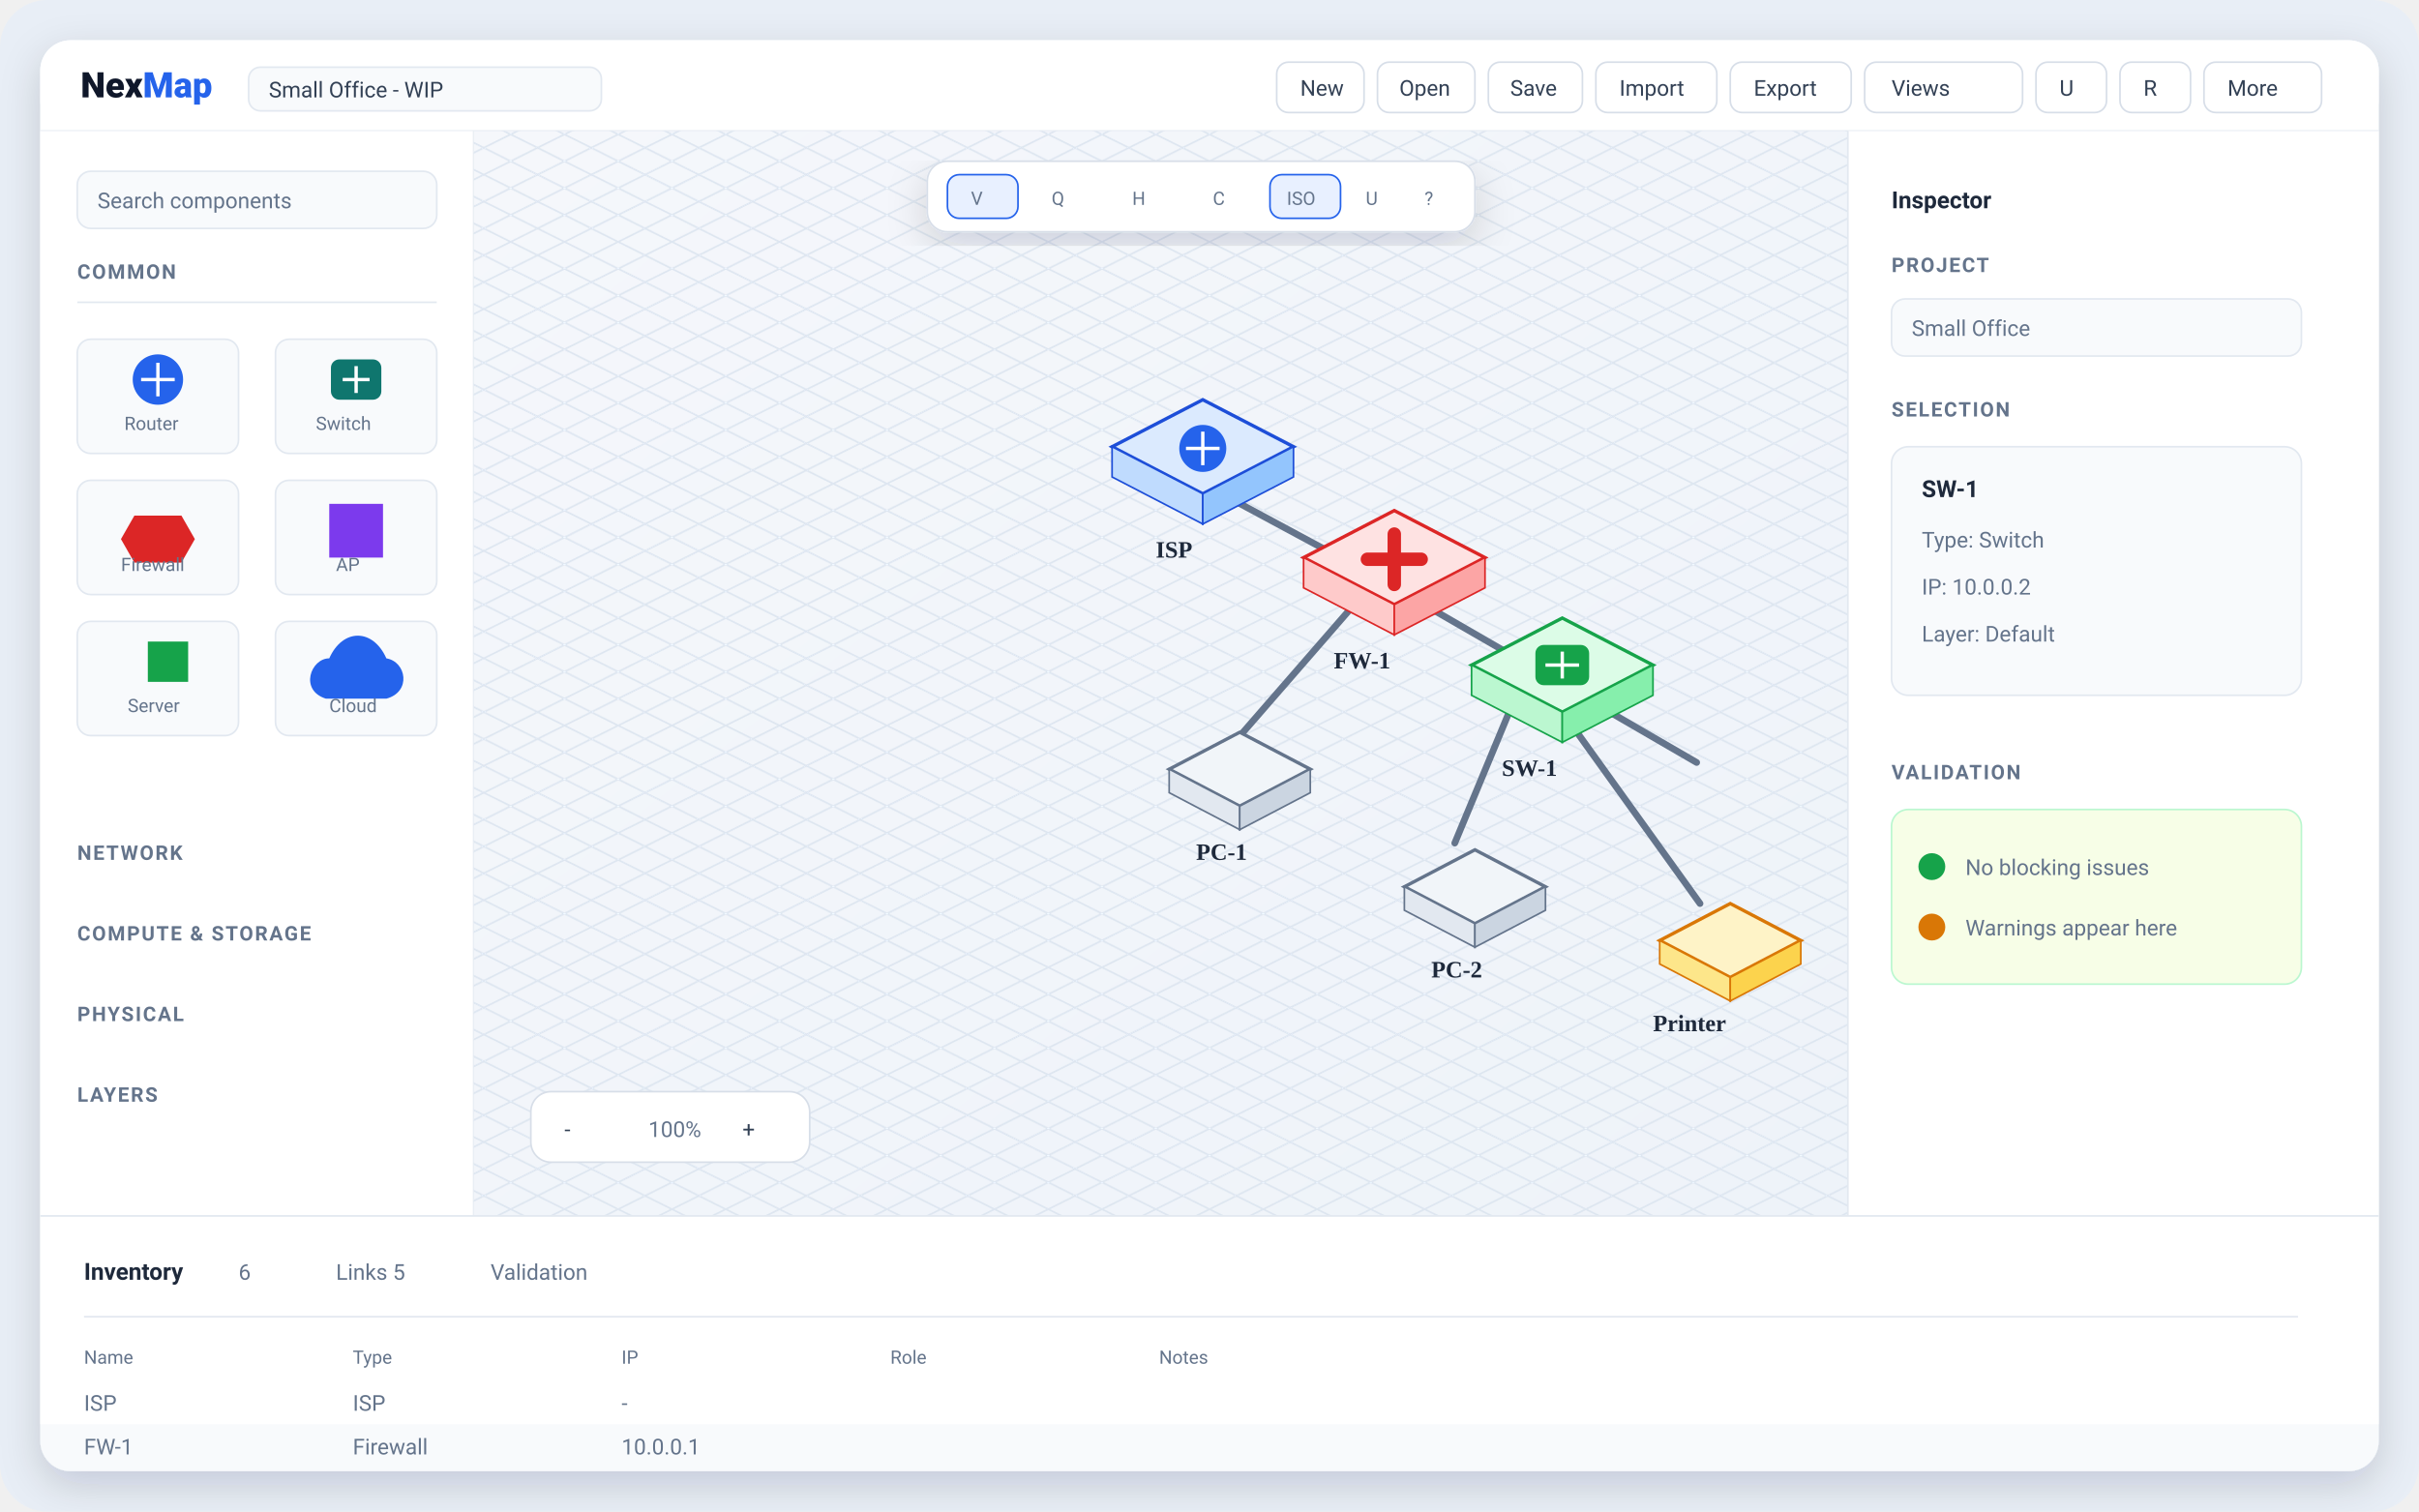
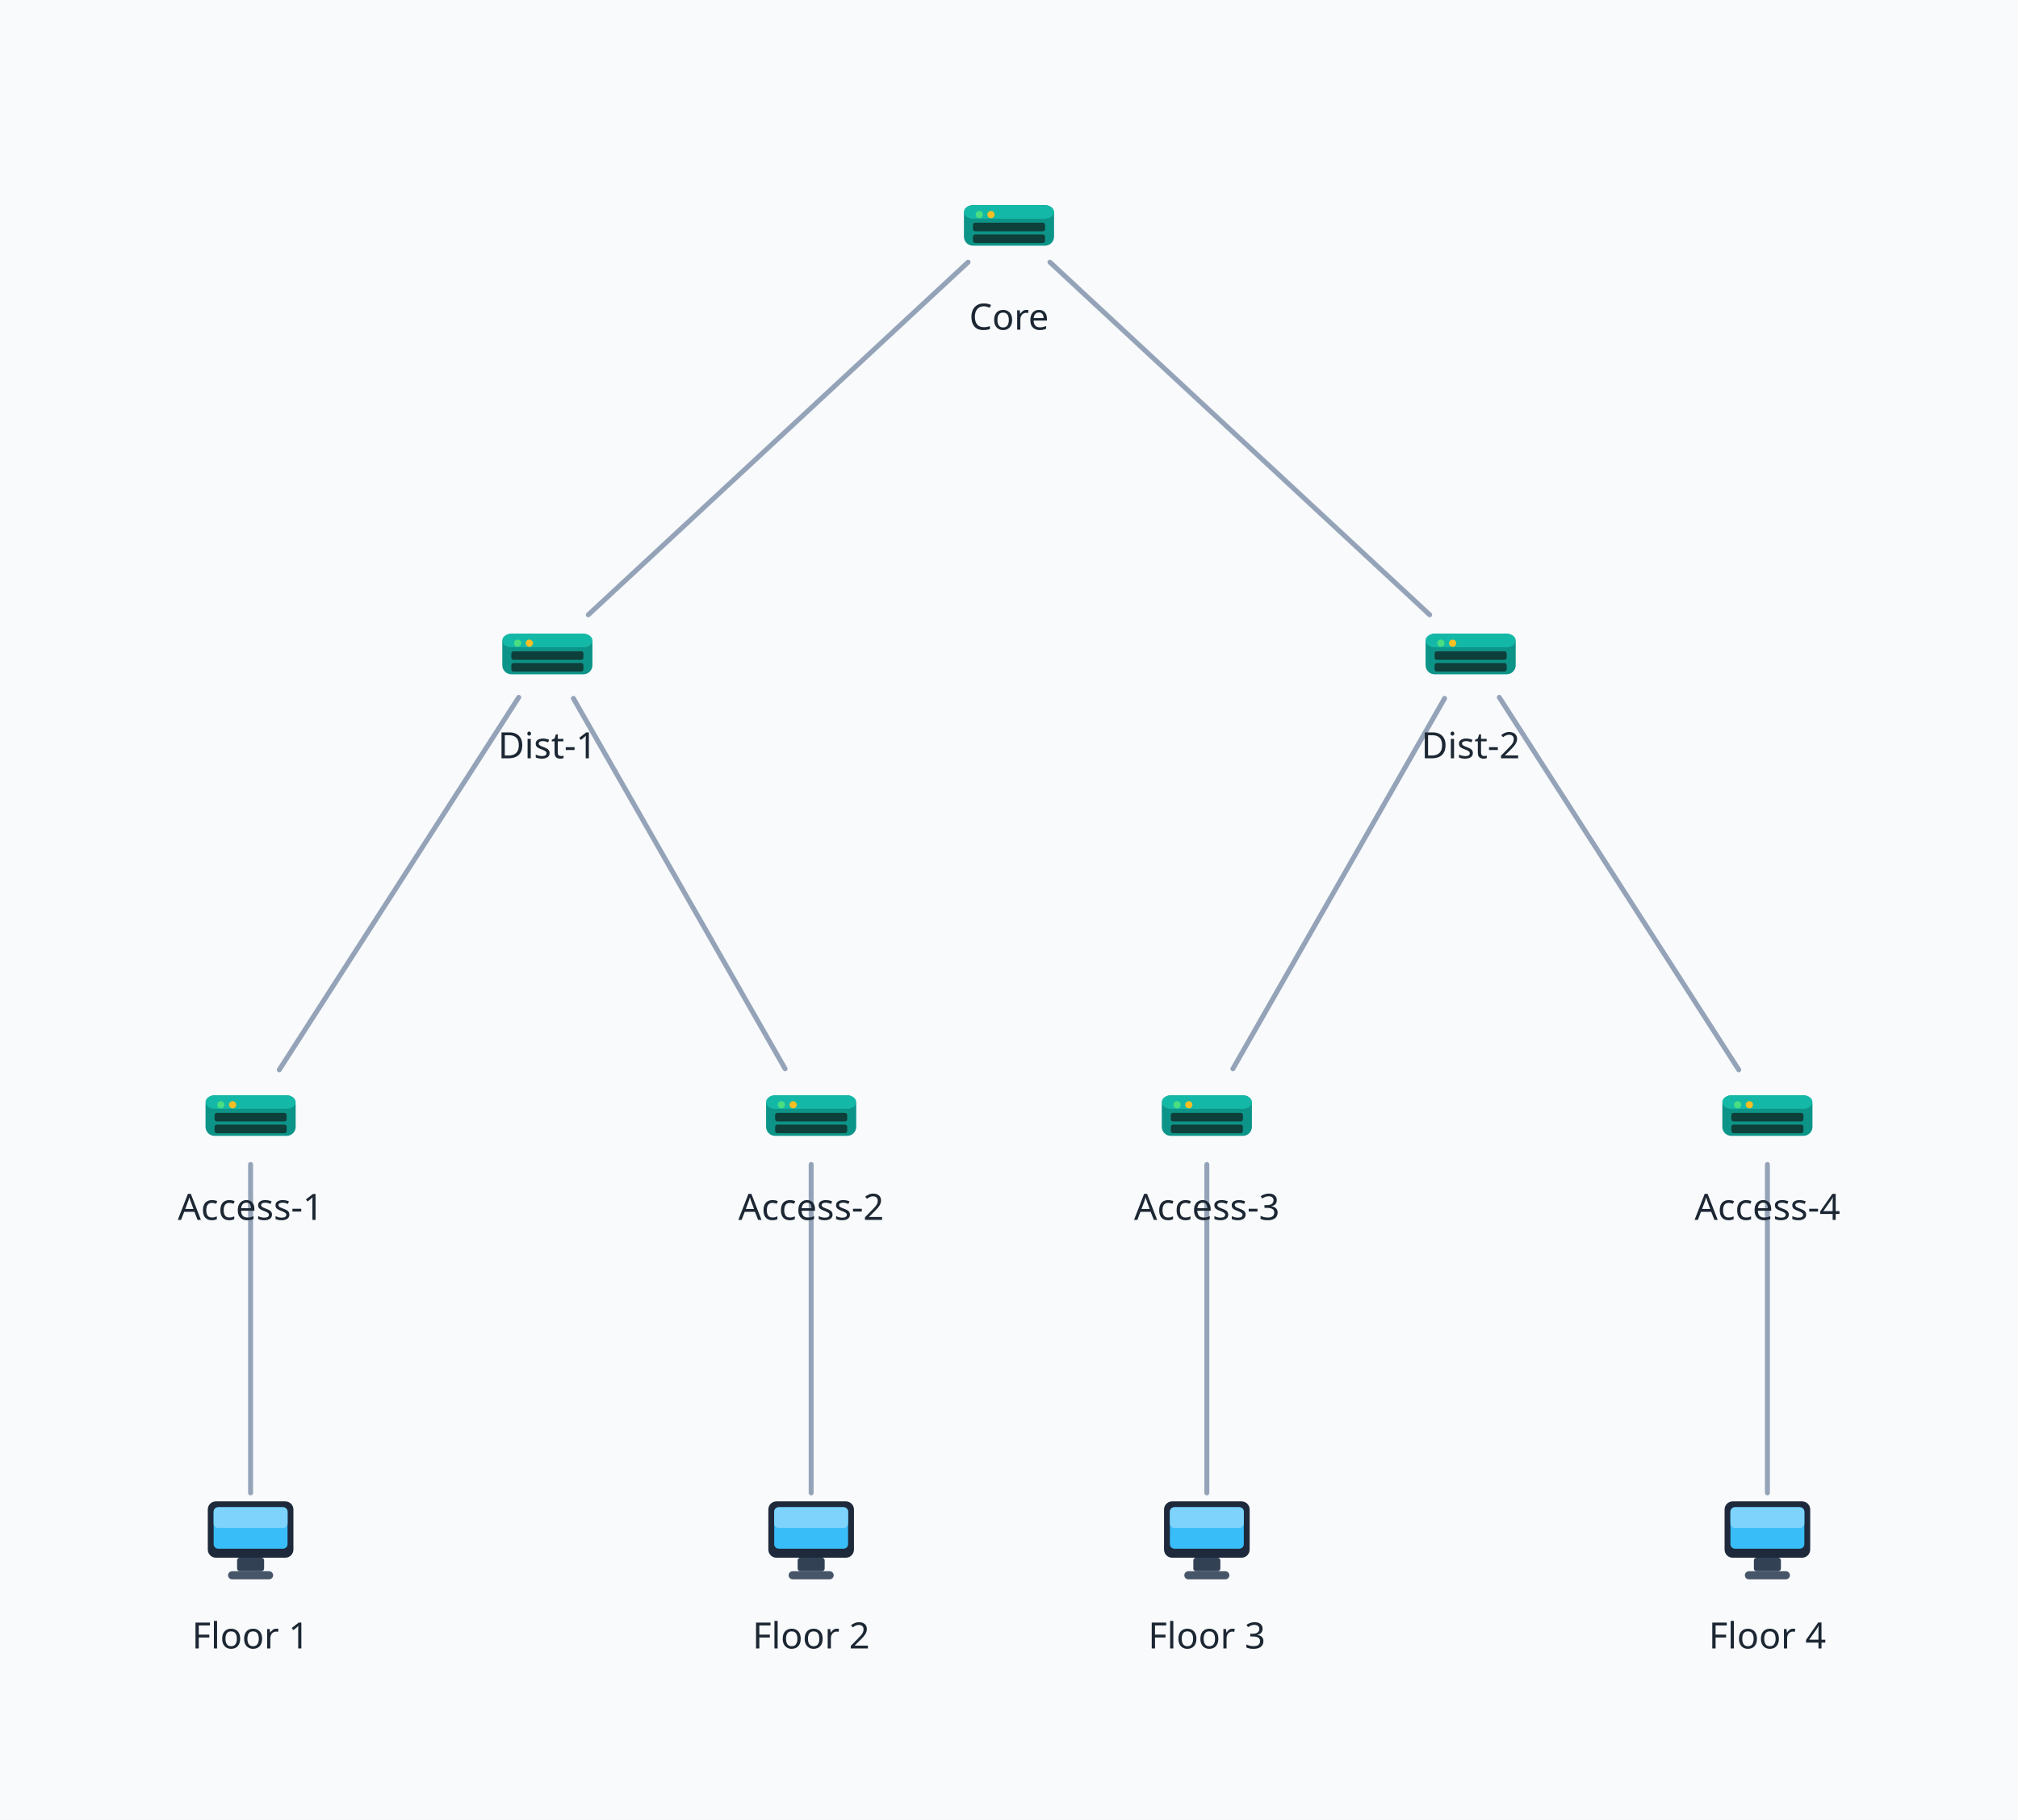
- <svg xmlns="http://www.w3.org/2000/svg" width="1440" height="900" viewBox="0 0 1440 900" role="img" aria-labelledby="title desc">
-   <defs>
-     <linearGradient id="chrome" x1="0" x2="0" y1="0" y2="1">
-       <stop offset="0" stop-color="#ffffff" />
-       <stop offset="1" stop-color="#f8fafc" />
-     </linearGradient>
-     <linearGradient id="canvas" x1="0" x2="1" y1="0" y2="1">
-       <stop offset="0" stop-color="#f5f7fb" />
-       <stop offset="1" stop-color="#eef3f9" />
-     </linearGradient>
-     <filter id="softShadow" x="-20%" y="-20%" width="140%" height="140%">
-       <feDropShadow dx="0" dy="8" stdDeviation="12" flood-color="#0f172a" flood-opacity="0.16" />
-     </filter>
-     <pattern id="grid" width="32" height="16" patternUnits="userSpaceOnUse">
-       <path d="M16 0 32 8 16 16 0 8Z" fill="none" stroke="#dbe4ef" stroke-width="1" />
-     </pattern>
-     <style>
-       .ui{font-family:-apple-system,BlinkMacSystemFont,"Segoe UI",Roboto,Helvetica,Arial,sans-serif}
-       .small{font-size:13px;fill:#64748b}
-       .tiny{font-size:11px;fill:#64748b}
-       .label{font-size:14px;fill:#1e293b;font-weight:600}
-       .h{font-size:12px;fill:#64748b;font-weight:700;letter-spacing:.08em}
-       .btn{fill:#fff;stroke:#d7dee8}
-       .btnText{font-size:13px;fill:#334155}
-       .muted{fill:#64748b}
-       .line{stroke:#64748b;stroke-width:3;stroke-linecap:round;fill:none}
-       .link{stroke:#64748b;stroke-width:4;stroke-linecap:round;fill:none}
-       .warn{fill:#d97706}
-       .ok{fill:#16a34a}
-     </style>
-   </defs>
-   <rect width="1440" height="900" rx="28" fill="#e8eef6" />
-   <rect x="24" y="24" width="1392" height="852" rx="18" fill="url(#chrome)" filter="url(#softShadow)" />
-   <g class="ui">
-     <rect x="24" y="24" width="1392" height="54" rx="18" fill="#ffffff" />
-     <path d="M24 78H1416" stroke="#e2e8f0" />
-     <text x="48" y="58" font-size="21" font-weight="800" fill="#0f172a">Nex<tspan fill="#2563eb">Map</tspan>
-     </text>
-     <rect x="148" y="40" width="210" height="26" rx="7" fill="#f8fafc" stroke="#e2e8f0" />
-     <text x="160" y="58" class="btnText">Small Office - WIP</text>
-     <g transform="translate(760 37)">
-       <rect class="btn" x="0" y="0" width="52" height="30" rx="7" />
-       <rect class="btn" x="60" y="0" width="58" height="30" rx="7" />
-       <rect class="btn" x="126" y="0" width="56" height="30" rx="7" />
-       <rect class="btn" x="190" y="0" width="72" height="30" rx="7" />
-       <rect class="btn" x="270" y="0" width="72" height="30" rx="7" />
-       <rect class="btn" x="350" y="0" width="94" height="30" rx="7" />
-       <rect class="btn" x="452" y="0" width="42" height="30" rx="7" />
-       <rect class="btn" x="502" y="0" width="42" height="30" rx="7" />
-       <rect class="btn" x="552" y="0" width="70" height="30" rx="7" />
-       <text x="14" y="20" class="btnText">New</text>
-       <text x="73" y="20" class="btnText">Open</text>
-       <text x="139" y="20" class="btnText">Save</text>
-       <text x="204" y="20" class="btnText">Import</text>
-       <text x="284" y="20" class="btnText">Export</text>
-       <text x="366" y="20" class="btnText">Views</text>
-       <text x="466" y="20" class="btnText">U</text>
-       <text x="516" y="20" class="btnText">R</text>
-       <text x="566" y="20" class="btnText">More</text>
+ <svg xmlns="http://www.w3.org/2000/svg" width="612" height="552" viewBox="62 32 612 552" font-family="sans-serif">
+   <rect x="62" y="32" width="612" height="552" fill="#f8fafc" />
+   <path data-id="mdSVKfCrqBrtc7TtAzh7W" d="M355.587 111.526 L240.413 218.474" fill="none" stroke="#94a3b8" stroke-width="1.5" stroke-linecap="round" stroke-linejoin="round" />
+   <path data-id="hLcKWhPFfUNb3gWfSW1kz" d="M380.413 111.526 L495.587 218.474" fill="none" stroke="#94a3b8" stroke-width="1.5" stroke-linecap="round" stroke-linejoin="round" />
+   <path data-id="ACSIQ-etWveoawCCXx3E2" d="M219.307 243.523 L146.693 356.477" fill="none" stroke="#94a3b8" stroke-width="1.5" stroke-linecap="round" stroke-linejoin="round" />
+   <path data-id="9_ONA92MfnqxalSjsMsnb" d="M235.902 243.829 L300.098 356.171" fill="none" stroke="#94a3b8" stroke-width="1.5" stroke-linecap="round" stroke-linejoin="round" />
+   <path data-id="q2fnYRPXOwiQzc-mxxWUz" d="M500.098 243.829 L435.902 356.171" fill="none" stroke="#94a3b8" stroke-width="1.5" stroke-linecap="round" stroke-linejoin="round" />
+   <path data-id="vg1C-rbFvMKIyejY3wXQ8" d="M516.693 243.523 L589.307 356.477" fill="none" stroke="#94a3b8" stroke-width="1.5" stroke-linecap="round" stroke-linejoin="round" />
+   <path data-id="CQ0BPrgQ22MYn_wYhpxji" d="M138 385.2 L138 484.8" fill="none" stroke="#94a3b8" stroke-width="1.5" stroke-linecap="round" stroke-linejoin="round" />
+   <path data-id="iM8BsrpPXxwJuwsMcHyZP" d="M308 385.2 L308 484.8" fill="none" stroke="#94a3b8" stroke-width="1.5" stroke-linecap="round" stroke-linejoin="round" />
+   <path data-id="8Dyo88_CY1kN7AGgmbSoB" d="M428 385.2 L428 484.8" fill="none" stroke="#94a3b8" stroke-width="1.5" stroke-linecap="round" stroke-linejoin="round" />
+   <path data-id="ReQlehSB9tKEAWaBImpA8" d="M598 385.2 L598 484.8" fill="none" stroke="#94a3b8" stroke-width="1.5" stroke-linecap="round" stroke-linejoin="round" />
+   <g data-id="Qbf_fpPpkWYFAqx11ScyK" transform="translate(340 80)">
+     <g data-flat-icon="1" transform="translate(11.6 2.6) scale(1.366667)">
+       <rect x="2" y="8.5" width="20" height="9" rx="2" ry="2" fill="#0d9488" />
+       <rect x="2" y="8.5" width="20" height="3" rx="2" ry="2" fill="#14b8a6" />
+       <rect x="4" y="12.4" width="16" height="1.9" rx="0.5" ry="0.5" fill="#0f3f3a" />
+       <rect x="4" y="15" width="16" height="1.9" rx="0.5" ry="0.5" fill="#0f3f3a" />
+       <circle cx="5.4" cy="10.6" r="0.8" fill="#4ade80" />
+       <circle cx="8" cy="10.6" r="0.8" fill="#fbbf24" />
    </g>
+     <text x="28" y="52" fill="#1c2733" font-size="11" text-anchor="middle">Core</text>
  </g>
-   <g class="ui">
-     <rect x="24" y="78" width="258" height="646" fill="#ffffff" />
-     <path d="M282 78V724" stroke="#e2e8f0" />
-     <rect x="46" y="102" width="214" height="34" rx="8" fill="#f8fafc" stroke="#e2e8f0" />
-     <text x="58" y="124" class="small">Search components</text>
-     <text x="46" y="166" class="h">COMMON</text>
-     <path d="M46 180H260" stroke="#e2e8f0" />
-     <g transform="translate(46 202)">
-       <rect width="96" height="68" rx="8" fill="#f8fafc" stroke="#e2e8f0" />
-       <rect x="118" width="96" height="68" rx="8" fill="#f8fafc" stroke="#e2e8f0" />
-       <rect y="84" width="96" height="68" rx="8" fill="#f8fafc" stroke="#e2e8f0" />
-       <rect x="118" y="84" width="96" height="68" rx="8" fill="#f8fafc" stroke="#e2e8f0" />
-       <rect y="168" width="96" height="68" rx="8" fill="#f8fafc" stroke="#e2e8f0" />
-       <rect x="118" y="168" width="96" height="68" rx="8" fill="#f8fafc" stroke="#e2e8f0" />
-       <circle cx="48" cy="24" r="15" fill="#2563eb" />
-       <path d="M38 24h20M48 14v20" stroke="#fff" stroke-width="2" />
-       <rect x="151" y="12" width="30" height="24" rx="5" fill="#0f766e" />
-       <path d="M158 24h16M166 16v16" stroke="#fff" stroke-width="2" />
-       <path d="M34 105h28l8 14-8 14H34l-8-14z" fill="#dc2626" />
-       <path d="M150 98h32v32h-32z" rx="6" fill="#7c3aed" />
-       <path d="M42 180h24v24H42z" fill="#16a34a" />
-       <path d="M150 190c8-18 26-18 34 0 12 2 15 20 0 24h-36c-16-5-9-24 2-24z" fill="#2563eb" />
-       <text x="28" y="54" class="tiny">Router</text>
-       <text x="142" y="54" class="tiny">Switch</text>
-       <text x="26" y="138" class="tiny">Firewall</text>
-       <text x="154" y="138" class="tiny">AP</text>
-       <text x="30" y="222" class="tiny">Server</text>
-       <text x="150" y="222" class="tiny">Cloud</text>
+   <g data-id="rDFlIA1Kbg06PZtkOdDiw" transform="translate(200 210)">
+     <g data-flat-icon="1" transform="translate(11.6 2.6) scale(1.366667)">
+       <rect x="2" y="8.5" width="20" height="9" rx="2" ry="2" fill="#0d9488" />
+       <rect x="2" y="8.5" width="20" height="3" rx="2" ry="2" fill="#14b8a6" />
+       <rect x="4" y="12.4" width="16" height="1.9" rx="0.5" ry="0.5" fill="#0f3f3a" />
+       <rect x="4" y="15" width="16" height="1.9" rx="0.5" ry="0.5" fill="#0f3f3a" />
+       <circle cx="5.4" cy="10.6" r="0.8" fill="#4ade80" />
+       <circle cx="8" cy="10.6" r="0.8" fill="#fbbf24" />
    </g>
-     <text x="46" y="512" class="h">NETWORK</text>
-     <text x="46" y="560" class="h">COMPUTE &amp; STORAGE</text>
-     <text x="46" y="608" class="h">PHYSICAL</text>
-     <text x="46" y="656" class="h">LAYERS</text>
+     <text x="28" y="52" fill="#1c2733" font-size="11" text-anchor="middle">Dist-1</text>
  </g>
-   <g>
-     <rect x="282" y="78" width="818" height="646" fill="url(#canvas)" />
-     <rect x="282" y="78" width="818" height="646" fill="url(#grid)" opacity=".9" />
-     <g class="ui" transform="translate(552 96)">
-       <rect x="0" y="0" width="326" height="42" rx="12" fill="#ffffff" stroke="#d7dee8" filter="url(#softShadow)" />
-       <rect x="12" y="8" width="42" height="26" rx="7" fill="#e8f0ff" stroke="#2563eb" />
-       <rect x="60" y="8" width="42" height="26" rx="7" fill="#fff" />
-       <rect x="108" y="8" width="42" height="26" rx="7" fill="#fff" />
-       <rect x="156" y="8" width="42" height="26" rx="7" fill="#fff" />
-       <rect x="204" y="8" width="42" height="26" rx="7" fill="#e8f0ff" stroke="#2563eb" />
-       <rect x="252" y="8" width="28" height="26" rx="7" fill="#fff" />
-       <rect x="286" y="8" width="28" height="26" rx="7" fill="#fff" />
-       <text x="26" y="26" class="tiny">V</text>
-       <text x="74" y="26" class="tiny">Q</text>
-       <text x="122" y="26" class="tiny">H</text>
-       <text x="170" y="26" class="tiny">C</text>
-       <text x="214" y="26" class="tiny">ISO</text>
-       <text x="261" y="26" class="tiny">U</text>
-       <text x="296" y="26" class="tiny">?</text>
+   <g data-id="sjEByb-syU-o5r-QmozOq" transform="translate(480 210)">
+     <g data-flat-icon="1" transform="translate(11.6 2.6) scale(1.366667)">
+       <rect x="2" y="8.5" width="20" height="9" rx="2" ry="2" fill="#0d9488" />
+       <rect x="2" y="8.5" width="20" height="3" rx="2" ry="2" fill="#14b8a6" />
+       <rect x="4" y="12.4" width="16" height="1.9" rx="0.5" ry="0.5" fill="#0f3f3a" />
+       <rect x="4" y="15" width="16" height="1.9" rx="0.5" ry="0.5" fill="#0f3f3a" />
+       <circle cx="5.4" cy="10.6" r="0.8" fill="#4ade80" />
+       <circle cx="8" cy="10.6" r="0.8" fill="#fbbf24" />
    </g>
-     <g transform="translate(622 238)">
-       <path class="link" d="M94 50 198 106 288 158 388 216" />
-       <path class="link" d="M198 106 118 198" />
-       <path class="link" d="M288 158 244 264" />
-       <path class="link" d="M288 158 390 300" />
-       <g transform="translate(40 0)">
-         <path d="M54 0 108 28 54 56 0 28Z" fill="#dbeafe" stroke="#1d4ed8" stroke-width="2" />
-         <path d="M0 28 54 56v18L0 46Z" fill="#bfdbfe" stroke="#1d4ed8" />
-         <path d="M108 28 54 56v18l54-28Z" fill="#93c5fd" stroke="#1d4ed8" />
-         <circle cx="54" cy="29" r="14" fill="#2563eb" />
-         <path d="M44 29h20M54 19v20" stroke="#fff" stroke-width="2" />
-         <text x="26" y="94" class="label">ISP</text>
-       </g>
-       <g transform="translate(154 66)">
-         <path d="M54 0 108 28 54 56 0 28Z" fill="#fee2e2" stroke="#dc2626" stroke-width="2" />
-         <path d="M0 28 54 56v18L0 46Z" fill="#fecaca" stroke="#dc2626" />
-         <path d="M108 28 54 56v18l54-28Z" fill="#fca5a5" stroke="#dc2626" />
-         <path d="M38 29h32M54 14v30" stroke="#dc2626" stroke-width="8" stroke-linecap="round" />
-         <text x="18" y="94" class="label">FW-1</text>
-       </g>
-       <g transform="translate(254 130)">
-         <path d="M54 0 108 28 54 56 0 28Z" fill="#dcfce7" stroke="#16a34a" stroke-width="2" />
-         <path d="M0 28 54 56v18L0 46Z" fill="#bbf7d0" stroke="#16a34a" />
-         <path d="M108 28 54 56v18l54-28Z" fill="#86efac" stroke="#16a34a" />
-         <rect x="38" y="16" width="32" height="24" rx="5" fill="#16a34a" />
-         <path d="M44 28h20M54 20v16" stroke="#fff" stroke-width="2" />
-         <text x="18" y="94" class="label">SW-1</text>
-       </g>
-       <g transform="translate(74 198)">
-         <path d="M42 0 84 22 42 44 0 22Z" fill="#f1f5f9" stroke="#64748b" stroke-width="2" />
-         <path d="M0 22 42 44v14L0 36Z" fill="#e2e8f0" stroke="#64748b" />
-         <path d="M84 22 42 44v14l42-22Z" fill="#cbd5e1" stroke="#64748b" />
-         <text x="16" y="76" class="label">PC-1</text>
-       </g>
-       <g transform="translate(214 268)">
-         <path d="M42 0 84 22 42 44 0 22Z" fill="#f1f5f9" stroke="#64748b" stroke-width="2" />
-         <path d="M0 22 42 44v14L0 36Z" fill="#e2e8f0" stroke="#64748b" />
-         <path d="M84 22 42 44v14l42-22Z" fill="#cbd5e1" stroke="#64748b" />
-         <text x="16" y="76" class="label">PC-2</text>
-       </g>
-       <g transform="translate(366 300)">
-         <path d="M42 0 84 22 42 44 0 22Z" fill="#fef3c7" stroke="#d97706" stroke-width="2" />
-         <path d="M0 22 42 44v14L0 36Z" fill="#fde68a" stroke="#d97706" />
-         <path d="M84 22 42 44v14l42-22Z" fill="#fcd34d" stroke="#d97706" />
-         <text x="-4" y="76" class="label">Printer</text>
-       </g>
+     <text x="28" y="52" fill="#1c2733" font-size="11" text-anchor="middle">Dist-2</text>
+   </g>
+   <g data-id="TgZcVInBwqXKkyxpDBik5" transform="translate(110 350)">
+     <g data-flat-icon="1" transform="translate(11.6 2.6) scale(1.366667)">
+       <rect x="2" y="8.5" width="20" height="9" rx="2" ry="2" fill="#0d9488" />
+       <rect x="2" y="8.5" width="20" height="3" rx="2" ry="2" fill="#14b8a6" />
+       <rect x="4" y="12.4" width="16" height="1.9" rx="0.5" ry="0.5" fill="#0f3f3a" />
+       <rect x="4" y="15" width="16" height="1.9" rx="0.5" ry="0.5" fill="#0f3f3a" />
+       <circle cx="5.4" cy="10.6" r="0.8" fill="#4ade80" />
+       <circle cx="8" cy="10.6" r="0.8" fill="#fbbf24" />
    </g>
-     <g class="ui" transform="translate(316 650)">
-       <rect width="166" height="42" rx="12" fill="#ffffff" stroke="#d7dee8" />
-       <text x="20" y="27" class="btnText">-</text>
-       <text x="70" y="27" class="small">100%</text>
-       <text x="126" y="27" class="btnText">+</text>
+     <text x="28" y="52" fill="#1c2733" font-size="11" text-anchor="middle">Access-1</text>
+   </g>
+   <g data-id="-ST4i5jCz58bVtAJO0CgH" transform="translate(280 350)">
+     <g data-flat-icon="1" transform="translate(11.6 2.6) scale(1.366667)">
+       <rect x="2" y="8.5" width="20" height="9" rx="2" ry="2" fill="#0d9488" />
+       <rect x="2" y="8.5" width="20" height="3" rx="2" ry="2" fill="#14b8a6" />
+       <rect x="4" y="12.4" width="16" height="1.9" rx="0.5" ry="0.5" fill="#0f3f3a" />
+       <rect x="4" y="15" width="16" height="1.9" rx="0.5" ry="0.5" fill="#0f3f3a" />
+       <circle cx="5.4" cy="10.6" r="0.8" fill="#4ade80" />
+       <circle cx="8" cy="10.6" r="0.8" fill="#fbbf24" />
    </g>
+     <text x="28" y="52" fill="#1c2733" font-size="11" text-anchor="middle">Access-2</text>
  </g>
-   <g class="ui">
-     <rect x="1100" y="78" width="316" height="646" fill="#ffffff" />
-     <path d="M1100 78V724" stroke="#e2e8f0" />
-     <text x="1126" y="124" class="label">Inspector</text>
-     <text x="1126" y="162" class="h">PROJECT</text>
-     <rect x="1126" y="178" width="244" height="34" rx="8" fill="#f8fafc" stroke="#e2e8f0" />
-     <text x="1138" y="200" class="small">Small Office</text>
-     <text x="1126" y="248" class="h">SELECTION</text>
-     <rect x="1126" y="266" width="244" height="148" rx="10" fill="#f8fafc" stroke="#e2e8f0" />
-     <text x="1144" y="296" class="label">SW-1</text>
-     <text x="1144" y="326" class="small">Type: Switch</text>
-     <text x="1144" y="354" class="small">IP: 10.0.0.2</text>
-     <text x="1144" y="382" class="small">Layer: Default</text>
-     <text x="1126" y="464" class="h">VALIDATION</text>
-     <rect x="1126" y="482" width="244" height="104" rx="10" fill="#f7fee7" stroke="#bbf7d0" />
-     <circle cx="1150" cy="516" r="8" class="ok" />
-     <text x="1170" y="521" class="small">No blocking issues</text>
-     <circle cx="1150" cy="552" r="8" class="warn" />
-     <text x="1170" y="557" class="small">Warnings appear here</text>
+   <g data-id="nt8QnJDW_0JNComgJ9Wuf" transform="translate(400 350)">
+     <g data-flat-icon="1" transform="translate(11.6 2.6) scale(1.366667)">
+       <rect x="2" y="8.5" width="20" height="9" rx="2" ry="2" fill="#0d9488" />
+       <rect x="2" y="8.5" width="20" height="3" rx="2" ry="2" fill="#14b8a6" />
+       <rect x="4" y="12.4" width="16" height="1.9" rx="0.5" ry="0.5" fill="#0f3f3a" />
+       <rect x="4" y="15" width="16" height="1.9" rx="0.5" ry="0.5" fill="#0f3f3a" />
+       <circle cx="5.4" cy="10.6" r="0.8" fill="#4ade80" />
+       <circle cx="8" cy="10.6" r="0.8" fill="#fbbf24" />
+     </g>
+     <text x="28" y="52" fill="#1c2733" font-size="11" text-anchor="middle">Access-3</text>
  </g>
-   <g class="ui">
-     <rect x="24" y="724" width="1392" height="124" fill="#ffffff" />
-     <path d="M24 724H1416" stroke="#e2e8f0" />
-     <text x="50" y="762" class="label">Inventory</text>
-     <text x="142" y="762" class="small">6</text>
-     <text x="200" y="762" class="small">Links 5</text>
-     <text x="292" y="762" class="small">Validation</text>
-     <path d="M50 784H1368" stroke="#e2e8f0" />
-     <text x="50" y="812" class="tiny">Name</text>
-     <text x="210" y="812" class="tiny">Type</text>
-     <text x="370" y="812" class="tiny">IP</text>
-     <text x="530" y="812" class="tiny">Role</text>
-     <text x="690" y="812" class="tiny">Notes</text>
-     <text x="50" y="840" class="small">ISP</text>
-     <text x="210" y="840" class="small">ISP</text>
-     <text x="370" y="840" class="small">-</text>
-     <text x="50" y="866" class="small">FW-1</text>
-     <text x="210" y="866" class="small">Firewall</text>
-     <text x="370" y="866" class="small">10.0.0.1</text>
+   <g data-id="3HA4nNV1vmzd1wlsYs6eL" transform="translate(570 350)">
+     <g data-flat-icon="1" transform="translate(11.6 2.6) scale(1.366667)">
+       <rect x="2" y="8.5" width="20" height="9" rx="2" ry="2" fill="#0d9488" />
+       <rect x="2" y="8.5" width="20" height="3" rx="2" ry="2" fill="#14b8a6" />
+       <rect x="4" y="12.4" width="16" height="1.9" rx="0.5" ry="0.5" fill="#0f3f3a" />
+       <rect x="4" y="15" width="16" height="1.9" rx="0.5" ry="0.5" fill="#0f3f3a" />
+       <circle cx="5.4" cy="10.6" r="0.8" fill="#4ade80" />
+       <circle cx="8" cy="10.6" r="0.8" fill="#fbbf24" />
+     </g>
+     <text x="28" y="52" fill="#1c2733" font-size="11" text-anchor="middle">Access-4</text>
+   </g>
+   <g data-id="SL1usvdl84ewT-SPK539j" transform="translate(110 480)">
+     <g data-flat-icon="1" transform="translate(11.6 2.6) scale(1.366667)">
+       <rect x="2.5" y="3.5" width="19" height="12.5" rx="1.8" ry="1.8" fill="#1e293b" />
+       <rect x="3.8" y="4.8" width="16.4" height="9.2" rx="1" ry="1" fill="#38bdf8" />
+       <rect x="3.8" y="4.8" width="16.4" height="4.6" rx="1" ry="1" fill="#7dd3fc" />
+       <rect x="9" y="16" width="6" height="3" rx="0.6" ry="0.6" fill="#334155" />
+       <rect x="7" y="19" width="10" height="1.8" rx="0.9" ry="0.9" fill="#475569" />
+     </g>
+     <text x="28" y="52" fill="#1c2733" font-size="11" text-anchor="middle">Floor 1</text>
+   </g>
+   <g data-id="OZeO54fy-oqIUU-_SkDsG" transform="translate(280 480)">
+     <g data-flat-icon="1" transform="translate(11.6 2.6) scale(1.366667)">
+       <rect x="2.5" y="3.5" width="19" height="12.5" rx="1.8" ry="1.8" fill="#1e293b" />
+       <rect x="3.8" y="4.8" width="16.4" height="9.2" rx="1" ry="1" fill="#38bdf8" />
+       <rect x="3.8" y="4.8" width="16.4" height="4.6" rx="1" ry="1" fill="#7dd3fc" />
+       <rect x="9" y="16" width="6" height="3" rx="0.6" ry="0.6" fill="#334155" />
+       <rect x="7" y="19" width="10" height="1.8" rx="0.9" ry="0.9" fill="#475569" />
+     </g>
+     <text x="28" y="52" fill="#1c2733" font-size="11" text-anchor="middle">Floor 2</text>
+   </g>
+   <g data-id="9oG7o7ZoRLrY79-k-t8pZ" transform="translate(400 480)">
+     <g data-flat-icon="1" transform="translate(11.6 2.6) scale(1.366667)">
+       <rect x="2.5" y="3.5" width="19" height="12.5" rx="1.8" ry="1.8" fill="#1e293b" />
+       <rect x="3.8" y="4.8" width="16.4" height="9.2" rx="1" ry="1" fill="#38bdf8" />
+       <rect x="3.8" y="4.8" width="16.4" height="4.6" rx="1" ry="1" fill="#7dd3fc" />
+       <rect x="9" y="16" width="6" height="3" rx="0.6" ry="0.6" fill="#334155" />
+       <rect x="7" y="19" width="10" height="1.8" rx="0.9" ry="0.9" fill="#475569" />
+     </g>
+     <text x="28" y="52" fill="#1c2733" font-size="11" text-anchor="middle">Floor 3</text>
+   </g>
+   <g data-id="TL3KOU9uOxiL6ETIpgppx" transform="translate(570 480)">
+     <g data-flat-icon="1" transform="translate(11.6 2.6) scale(1.366667)">
+       <rect x="2.5" y="3.5" width="19" height="12.5" rx="1.8" ry="1.8" fill="#1e293b" />
+       <rect x="3.8" y="4.8" width="16.4" height="9.2" rx="1" ry="1" fill="#38bdf8" />
+       <rect x="3.8" y="4.8" width="16.4" height="4.6" rx="1" ry="1" fill="#7dd3fc" />
+       <rect x="9" y="16" width="6" height="3" rx="0.6" ry="0.6" fill="#334155" />
+       <rect x="7" y="19" width="10" height="1.8" rx="0.9" ry="0.9" fill="#475569" />
+     </g>
+     <text x="28" y="52" fill="#1c2733" font-size="11" text-anchor="middle">Floor 4</text>
  </g>
</svg>
